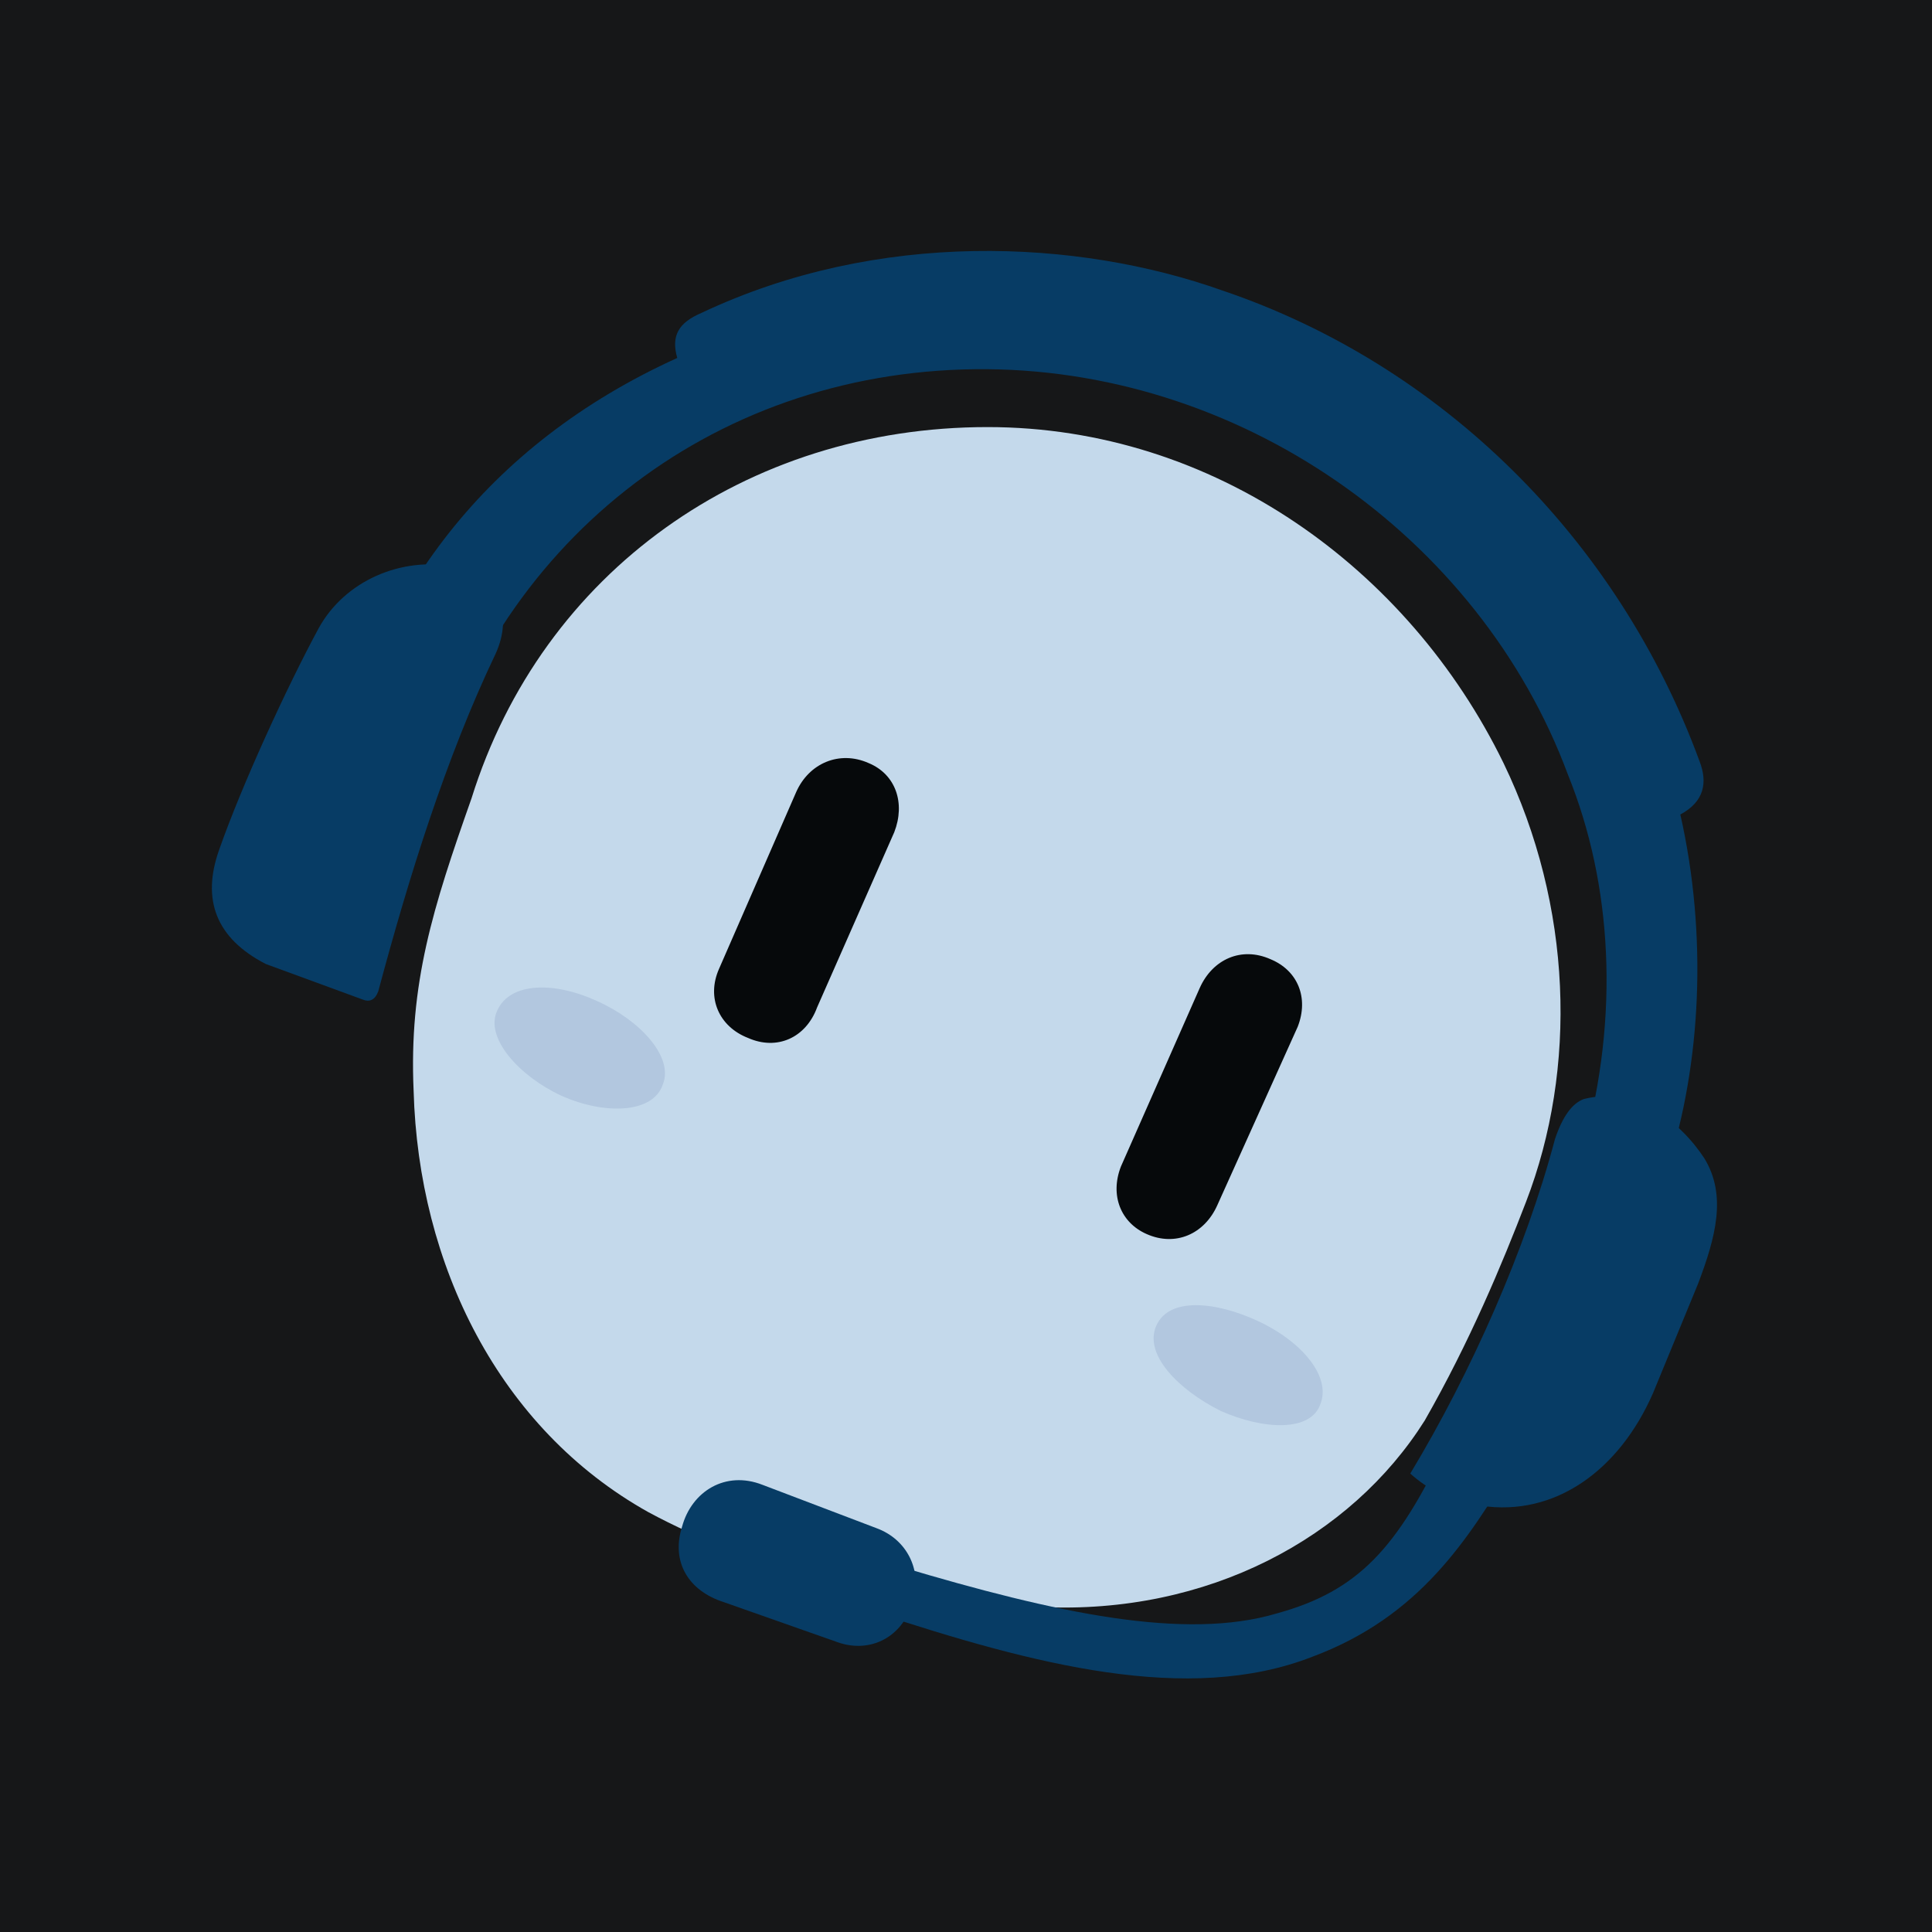
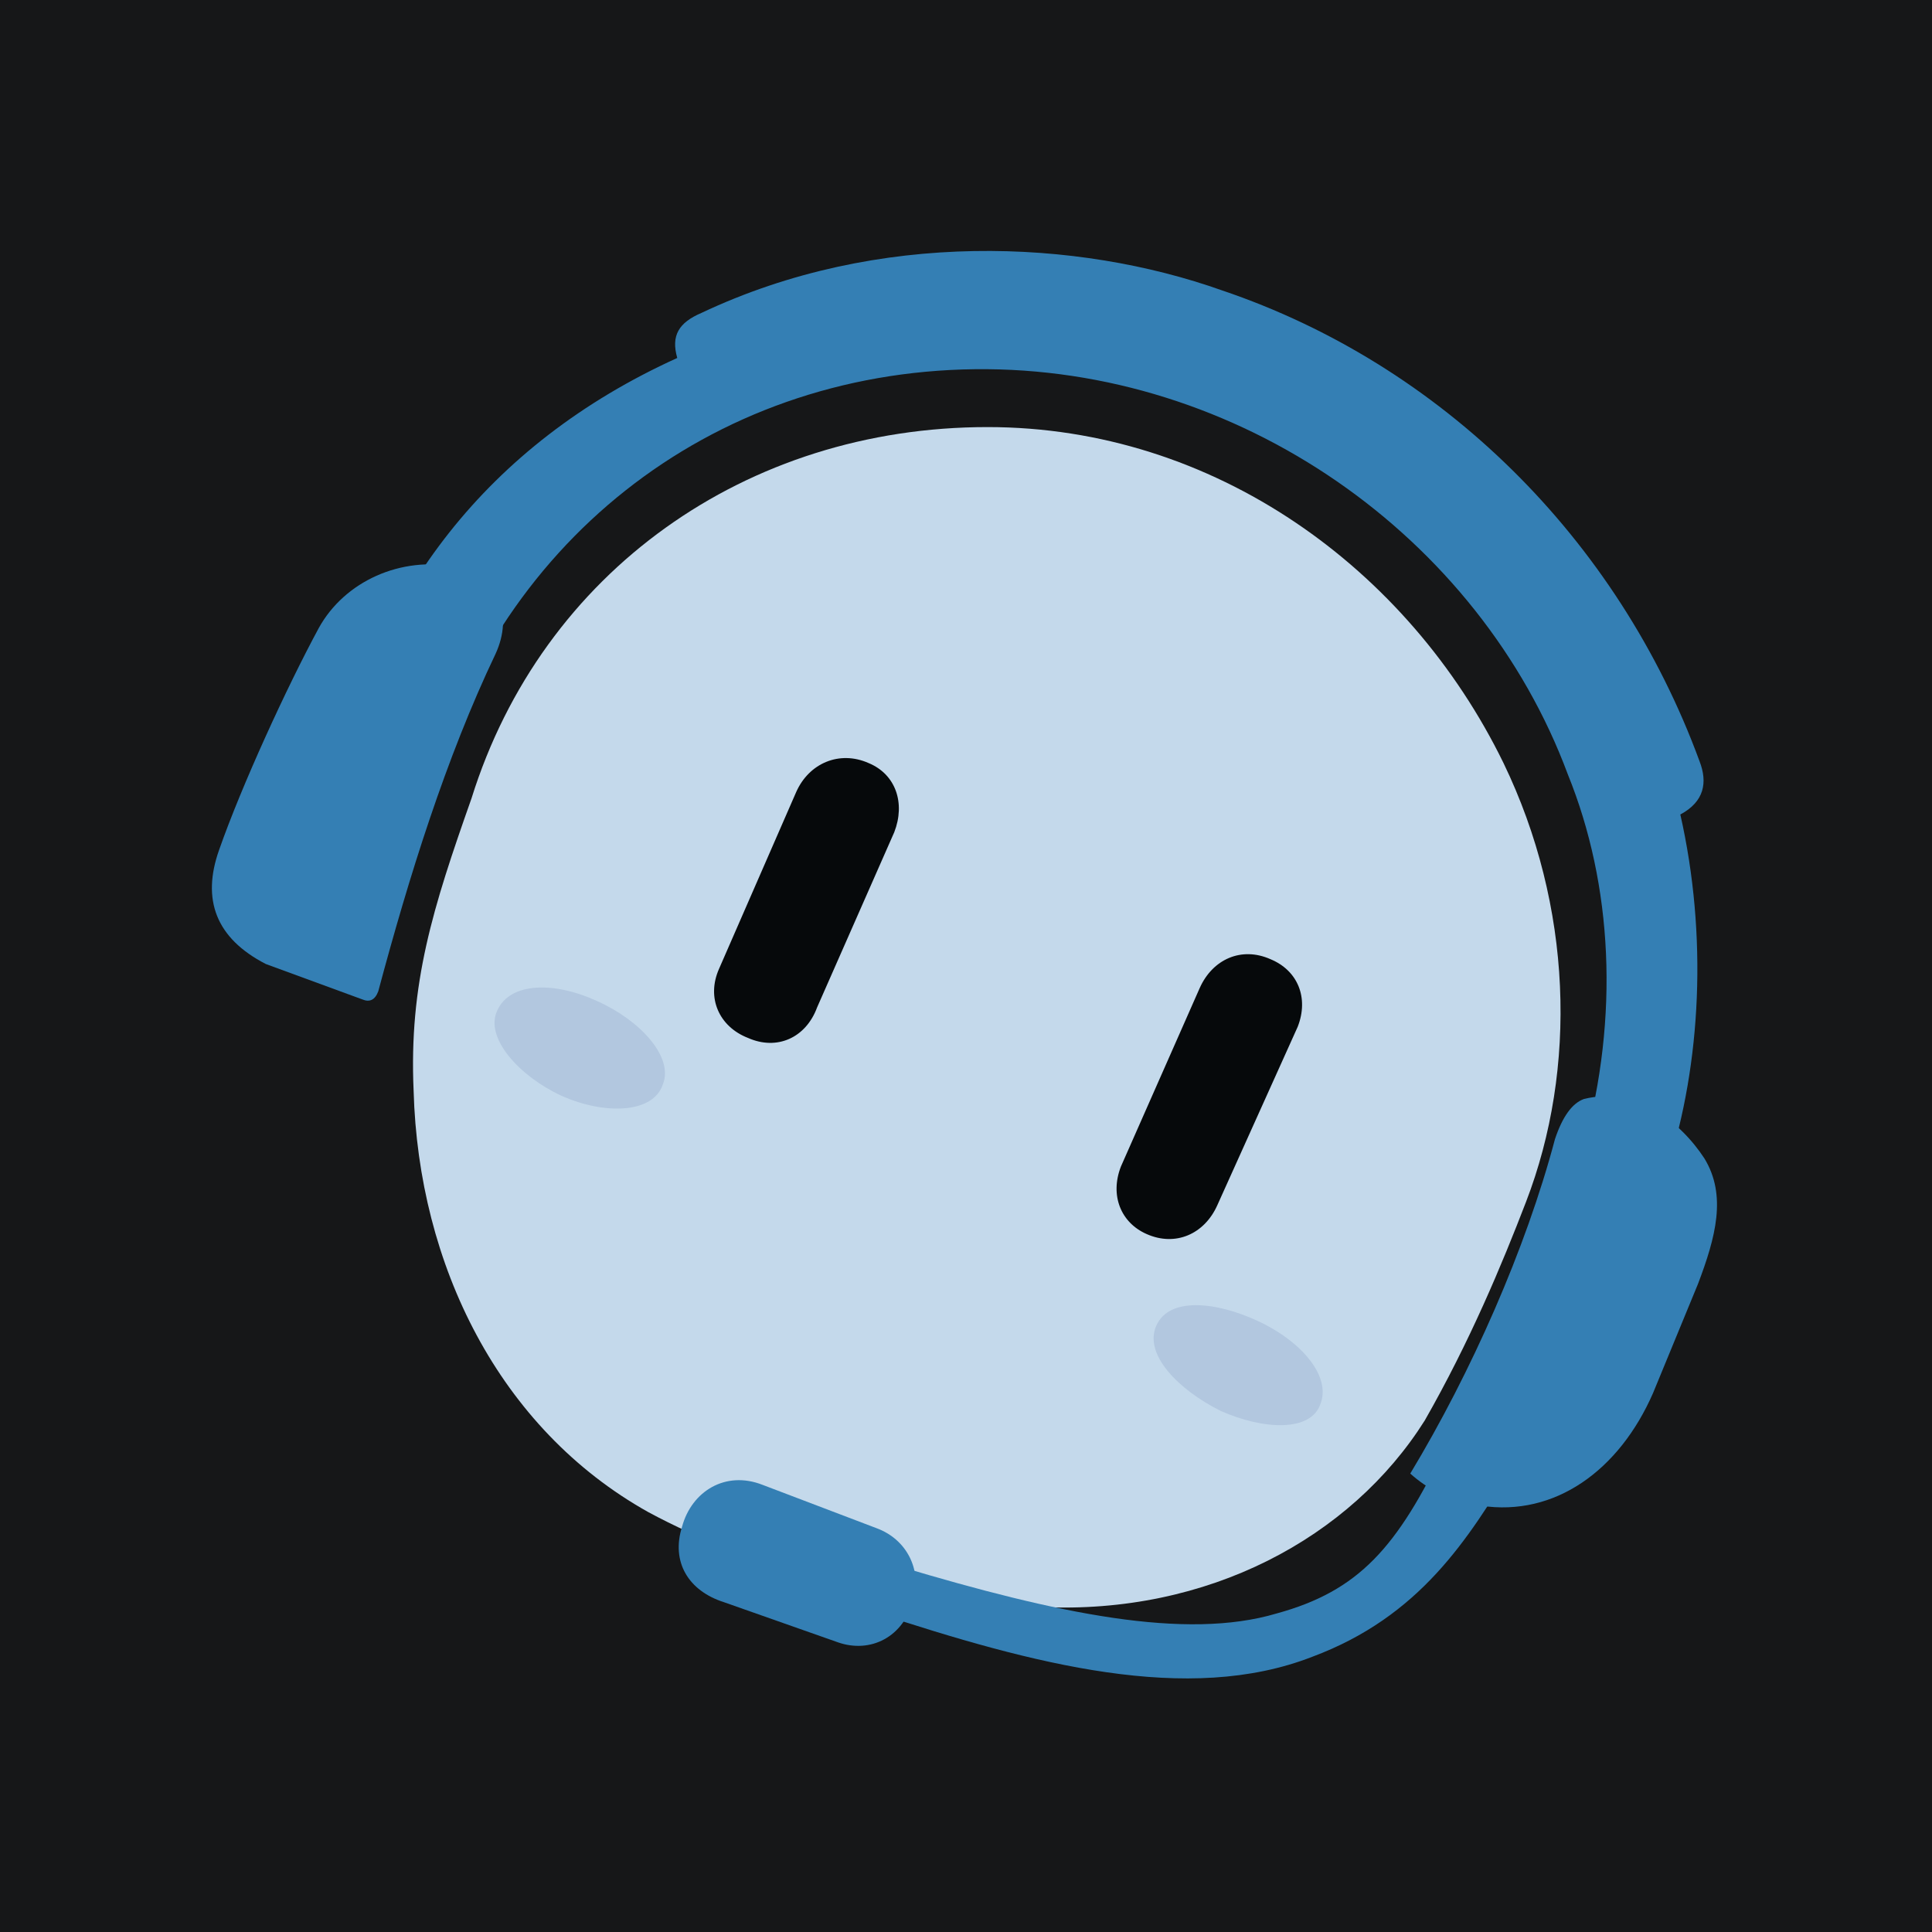
<svg xmlns="http://www.w3.org/2000/svg" width="1024" height="1024" viewBox="0 0 1024 1024">
  <g id="Layer_1" data-name="Layer 1">
    <rect id="Backdrop" x="0" y="0" width="1024" height="1024" fill="#161718" />
-     <path id="Headband" d="M177.48 412.95 C198.78 315.82 257.57 235.74 358.96 189.73 C355.55 177.8 359.81 170.98 371.74 165.87 C465.46 121.57 571.11 126.68 647.79 153.94 C763.66 193.14 857.38 285.15 900.83 403.58 C905.09 414.66 903.39 424.88 890.61 431.7 C905.09 495.6 901.68 563.76 883.79 619.14 L839.49 607.21 C858.23 539.05 854.82 469.18 830.97 410.4 C784.11 284.3 656.31 193.99 516.58 195.69 C376 197.4 260.98 288.56 225.2 425.73 Z" fill="#073c65" />
-     <path id="Left_ear_cushion" data-name="Left ear cushion" d="M242.24 300.49 C212.42 294.52 182.6 308.16 168.96 332.86 C151.92 364.39 128.07 416.36 116.14 450.44 C106.77 476.85 114.44 497.3 140.85 510.93 L191.97 529.68 C195.943 531.38 198.783 529.96 200.49 525.42 C216.68 464.92 236.27 401.88 262.68 346.5 C272.06 326.05 264.39 306.45 242.24 300.49 Z" fill="#073c65" />
+     <path id="Headband" d="M177.48 412.95 C198.78 315.82 257.57 235.74 358.96 189.73 C355.55 177.8 359.81 170.98 371.74 165.87 C465.46 121.57 571.11 126.68 647.79 153.94 C763.66 193.14 857.38 285.15 900.83 403.58 C905.09 414.66 903.39 424.88 890.61 431.7 C905.09 495.6 901.68 563.76 883.79 619.14 L839.49 607.21 C858.23 539.05 854.82 469.18 830.97 410.4 C784.11 284.3 656.31 193.99 516.58 195.69 C376 197.4 260.98 288.56 225.2 425.73 Z" fill="#347fb4" />
+     <path id="Left_ear_cushion" data-name="Left ear cushion" d="M242.24 300.49 C212.42 294.52 182.6 308.16 168.96 332.86 C151.92 364.39 128.07 416.36 116.14 450.44 C106.77 476.85 114.44 497.3 140.85 510.93 L191.97 529.68 C195.943 531.38 198.783 529.96 200.49 525.42 C216.68 464.92 236.27 401.88 262.68 346.5 C272.06 326.05 264.39 306.45 242.24 300.49 Z" fill="#347fb4" />
    <path id="Face" d="M523.4 226.36 C643.53 226.36 746.62 301.34 796.89 404.43 C833.52 480.26 836.08 566.31 808.82 637.03 C796.04 670.26 779 711.15 755.14 752.9 C715.95 815.1 640.12 855.99 551.51 851.73 C466.31 848.32 399 831.28 343.62 801.46 C264.39 757.16 221.79 670.26 219.23 578.24 C216.68 521.16 229.46 481.11 249.9 423.18 C287.39 303.04 395.6 226.36 523.4 226.36 Z" fill="#c4d9eb" />
-     <path id="Right_ear_cushion" data-name="Right ear cushion" d="M839.49 582.5 C866.75 575.68 890.61 594.43 903.39 614.02 C915.32 633.62 909.35 655.77 899.98 680.48 L876.12 738.42 C858.23 779.31 824.15 804.02 784.96 798.06 C768.77 796.35 755.99 788.68 747.47 781.02 C779.85 727.34 808.82 661.74 824.15 603.8 C828.13 591.873 833.243 584.773 839.49 582.5 Z" fill="#073c65" />
-     <path id="Boom" d="M766.22 766.53 C740.66 820.21 720.21 843.21 676.76 855.14 C628.19 869.62 560.03 855.14 477.39 830.43 L462.9 854.29 C548.1 882.4 629.9 903.7 695.5 878.14 C752.58 856.84 778.14 815.95 802.85 775.05 Z" fill="#073c65" />
-     <path id="Microphone" d="M404.12 786.98 L464.61 809.98 C480.8 815.95 488.46 832.14 484.2 847.47 C479.09 867.92 461.2 876.44 444.16 870.48 L383.67 849.18 C364.92 843.21 355.55 827.88 361.52 809.13 C366.63 790.39 384.52 779.31 404.12 786.98 Z" fill="#073c65" />
+     <path id="Right_ear_cushion" data-name="Right ear cushion" d="M839.49 582.5 C866.75 575.68 890.61 594.43 903.39 614.02 C915.32 633.62 909.35 655.77 899.98 680.48 L876.12 738.42 C858.23 779.31 824.15 804.02 784.96 798.06 C768.77 796.35 755.99 788.68 747.47 781.02 C779.85 727.34 808.82 661.74 824.15 603.8 C828.13 591.873 833.243 584.773 839.49 582.5 Z" fill="#347fb4" />
+     <path id="Boom" d="M766.22 766.53 C740.66 820.21 720.21 843.21 676.76 855.14 C628.19 869.62 560.03 855.14 477.39 830.43 L462.9 854.29 C548.1 882.4 629.9 903.7 695.5 878.14 C752.58 856.84 778.14 815.95 802.85 775.05 Z" fill="#347fb4" />
+     <path id="Microphone" d="M404.12 786.98 L464.61 809.98 C480.8 815.95 488.46 832.14 484.2 847.47 C479.09 867.92 461.2 876.44 444.16 870.48 L383.67 849.18 C364.92 843.21 355.55 827.88 361.52 809.13 C366.63 790.39 384.52 779.31 404.12 786.98 Z" fill="#347fb4" />
    <path id="Left_eye" data-name="Left eye" d="M460.35 404.43 C474.83 410.4 479.94 425.73 473.98 441.07 L433.08 533.94 C427.12 550.12 411.78 556.94 396.45 550.12 C381.11 544.16 374.3 528.82 381.11 513.49 L422.01 419.77 C428.82 404.43 445.01 397.62 460.35 404.43 Z" fill="#06090b" />
    <path id="Right_eye" data-name="Right eye" d="M673.35 508.38 C687.83 514.34 693.8 528.82 687.83 544.16 L645.23 638.73 C638.42 654.07 623.08 660.88 607.74 654.07 C594.11 648.1 588.15 633.62 594.11 618.28 L635.86 523.71 C642.68 508.38 658.01 501.56 673.35 508.38 Z" fill="#06090b" />
    <path id="Left_cheek" data-name="Left cheek" d="M263.54 535.64 C270.35 520.3 294.21 520.3 316.36 530.53 C339.36 540.75 357.26 560.35 351.29 574.83 C346.18 590.17 320.62 591.02 297.62 580.8 C275.46 570.57 256.72 550.12 263.54 535.64 Z" fill="#b2c7df" />
    <path id="Right_cheek" data-name="Right cheek" d="M612.86 702.63 C619.67 687.3 644.38 689.85 666.53 700.08 C690.39 711.15 705.72 729.9 699.76 744.38 C694.65 758.86 669.94 758.01 646.94 747.79 C624.78 736.71 606.04 717.97 612.86 702.63 Z" fill="#b2c7df" />
  </g>
</svg>
